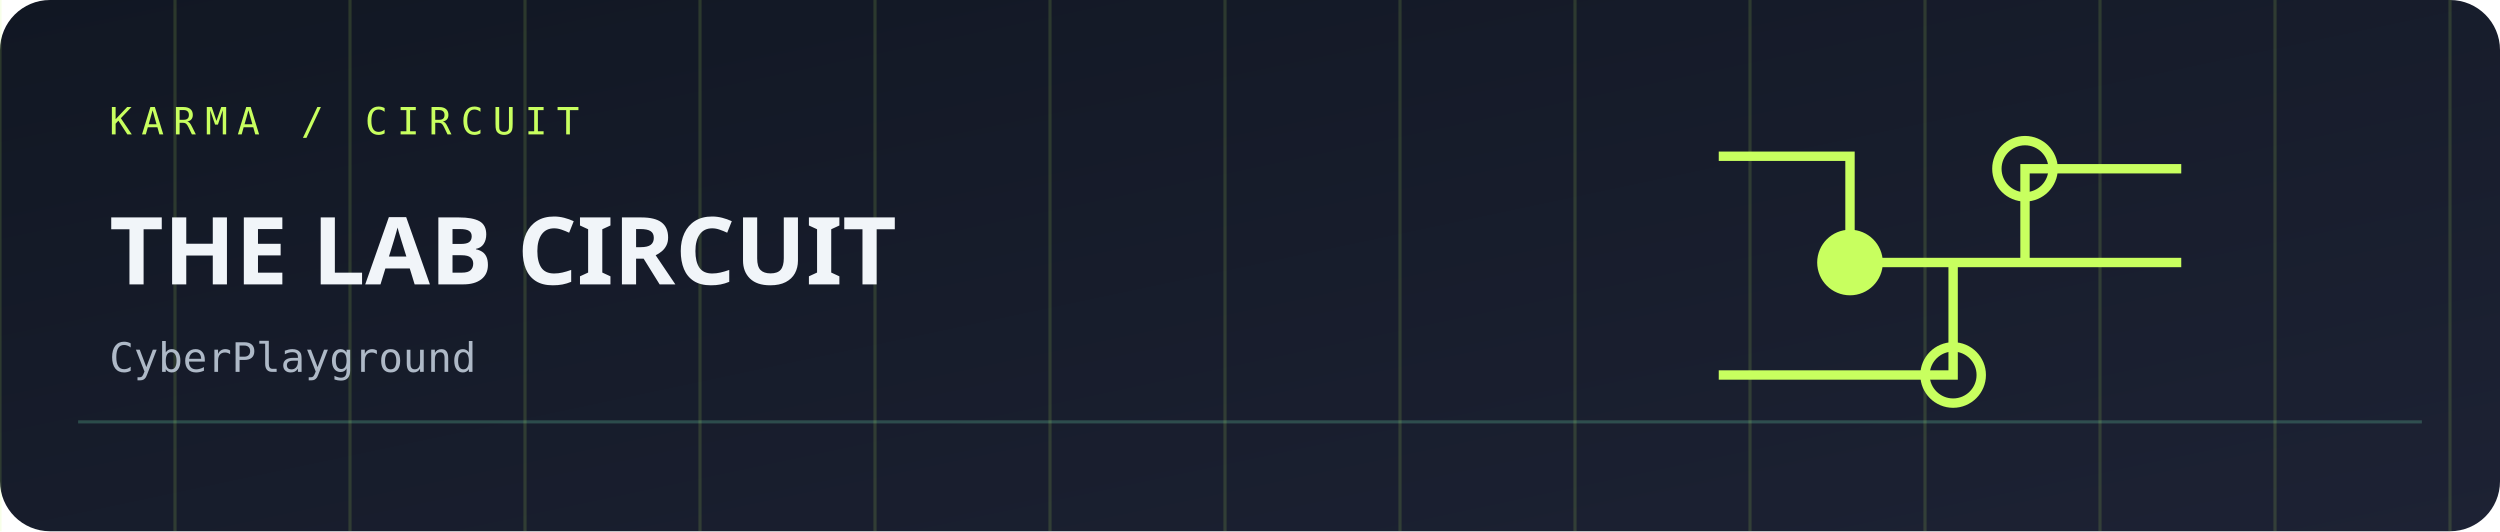
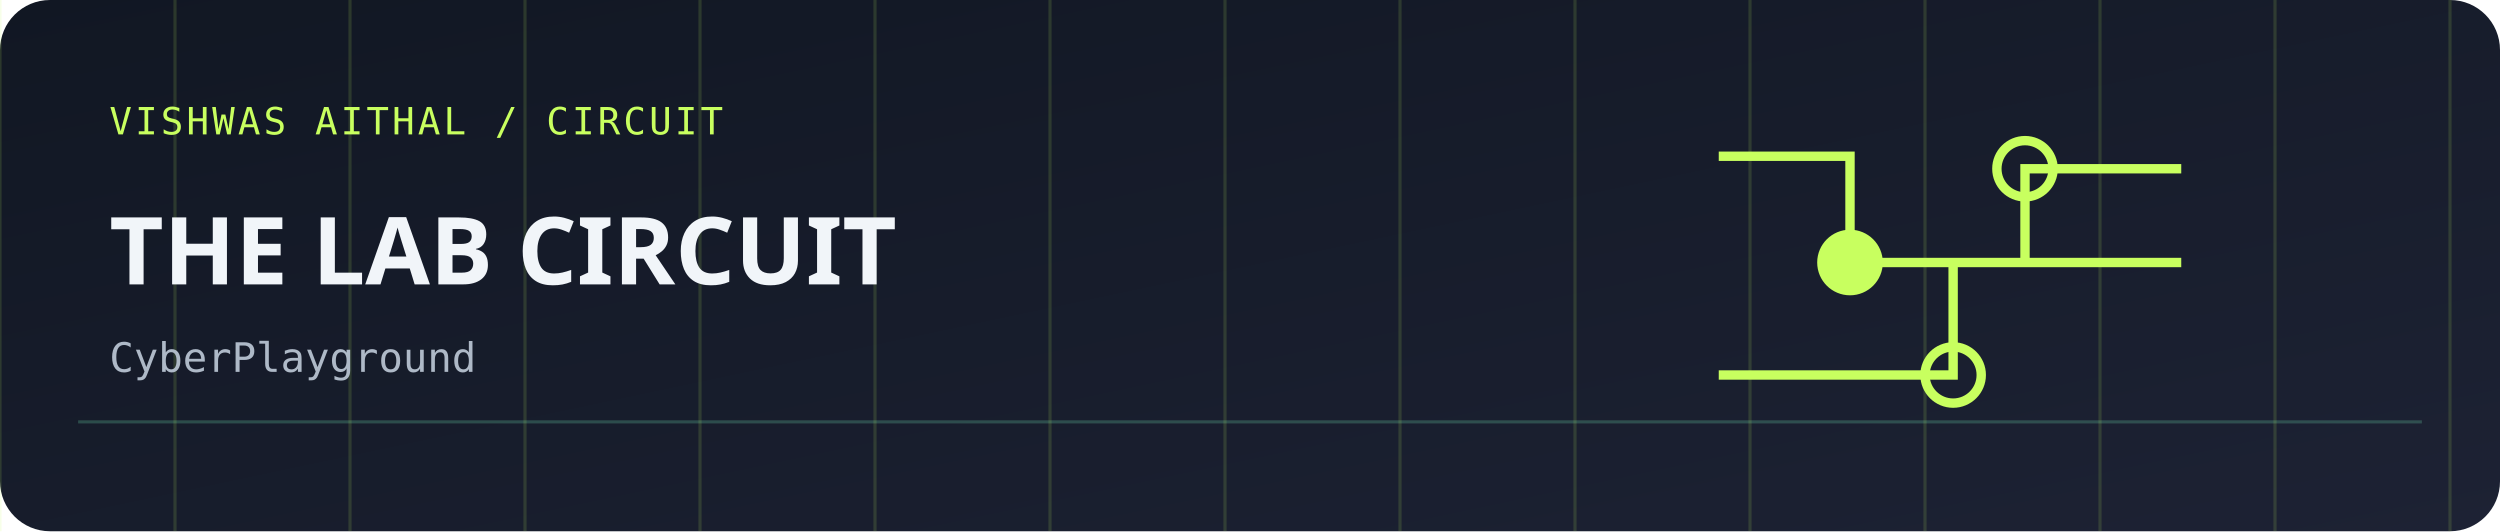
<svg xmlns="http://www.w3.org/2000/svg" viewBox="0 0 800 170" role="img" aria-label="CyberPlayground original circuit animated artwork">
  <defs>
    <linearGradient id="bg" x2="1" y2="1">
      <stop stop-color="#111723" />
      <stop offset="1" stop-color="#1d2234" />
    </linearGradient>
    <linearGradient id="line">
      <stop stop-color="#c8ff5f" />
      <stop offset="1" stop-color="#5fbb97" />
    </linearGradient>
  </defs>
  <rect width="800" height="170" rx="16" fill="url(#bg)" />
  <path d="M25 135H775" stroke="#5fbb97" opacity=".3" />
  <g opacity=".14" stroke="#c8ff5f">
    <path d="M0 0v170" />
    <path d="M56 0v170" />
    <path d="M112 0v170" />
    <path d="M168 0v170" />
    <path d="M224 0v170" />
    <path d="M280 0v170" />
    <path d="M336 0v170" />
    <path d="M392 0v170" />
    <path d="M448 0v170" />
    <path d="M504 0v170" />
    <path d="M560 0v170" />
    <path d="M616 0v170" />
    <path d="M672 0v170" />
    <path d="M728 0v170" />
    <path d="M784 0v170" />
  </g>
-   <text x="35" y="43" fill="#c8ff5f" font-size="12" font-family="monospace" letter-spacing="3">KARMA / CIRCUIT</text>
+   <text x="35" y="43" fill="#c8ff5f" font-size="12" font-family="monospace" letter-spacing="1">VISHWAS AITHAL / CIRCUIT</text>
  <text x="35" y="91" fill="#f1f5f9" font-size="30" font-weight="bold" font-family="sans-serif">THE LAB CIRCUIT</text>
  <text x="35" y="119" fill="#aeb9c7" font-size="13" font-family="monospace">CyberPlayground</text>
  <g class="art">
    <g stroke="#c8ff5f" fill="none" stroke-width="3">
      <path d="M550 50h42v34h56v-30h50 M550 120h75V84 M648 84h50" />
      <circle cx="592" cy="84" r="9" fill="#c8ff5f" />
      <circle cx="648" cy="54" r="9" />
      <circle cx="625" cy="120" r="9" />
    </g>
  </g>
  <path class="sweep" d="M0 157h800" stroke="url(#line)" stroke-width="2" stroke-dasharray="90 710">
    <animate attributeName="stroke-dashoffset" from="0" to="-800" dur="8s" repeatCount="indefinite" />
  </path>
  <style>.art{transform-origin:627px 84px;animation:float 4s ease-in-out infinite alternate}@keyframes float{to{transform:translateY(-7px) scale(1.035)}}@media(prefers-reduced-motion:reduce){.art{animation:none}.sweep{display:none}}</style>
</svg>
